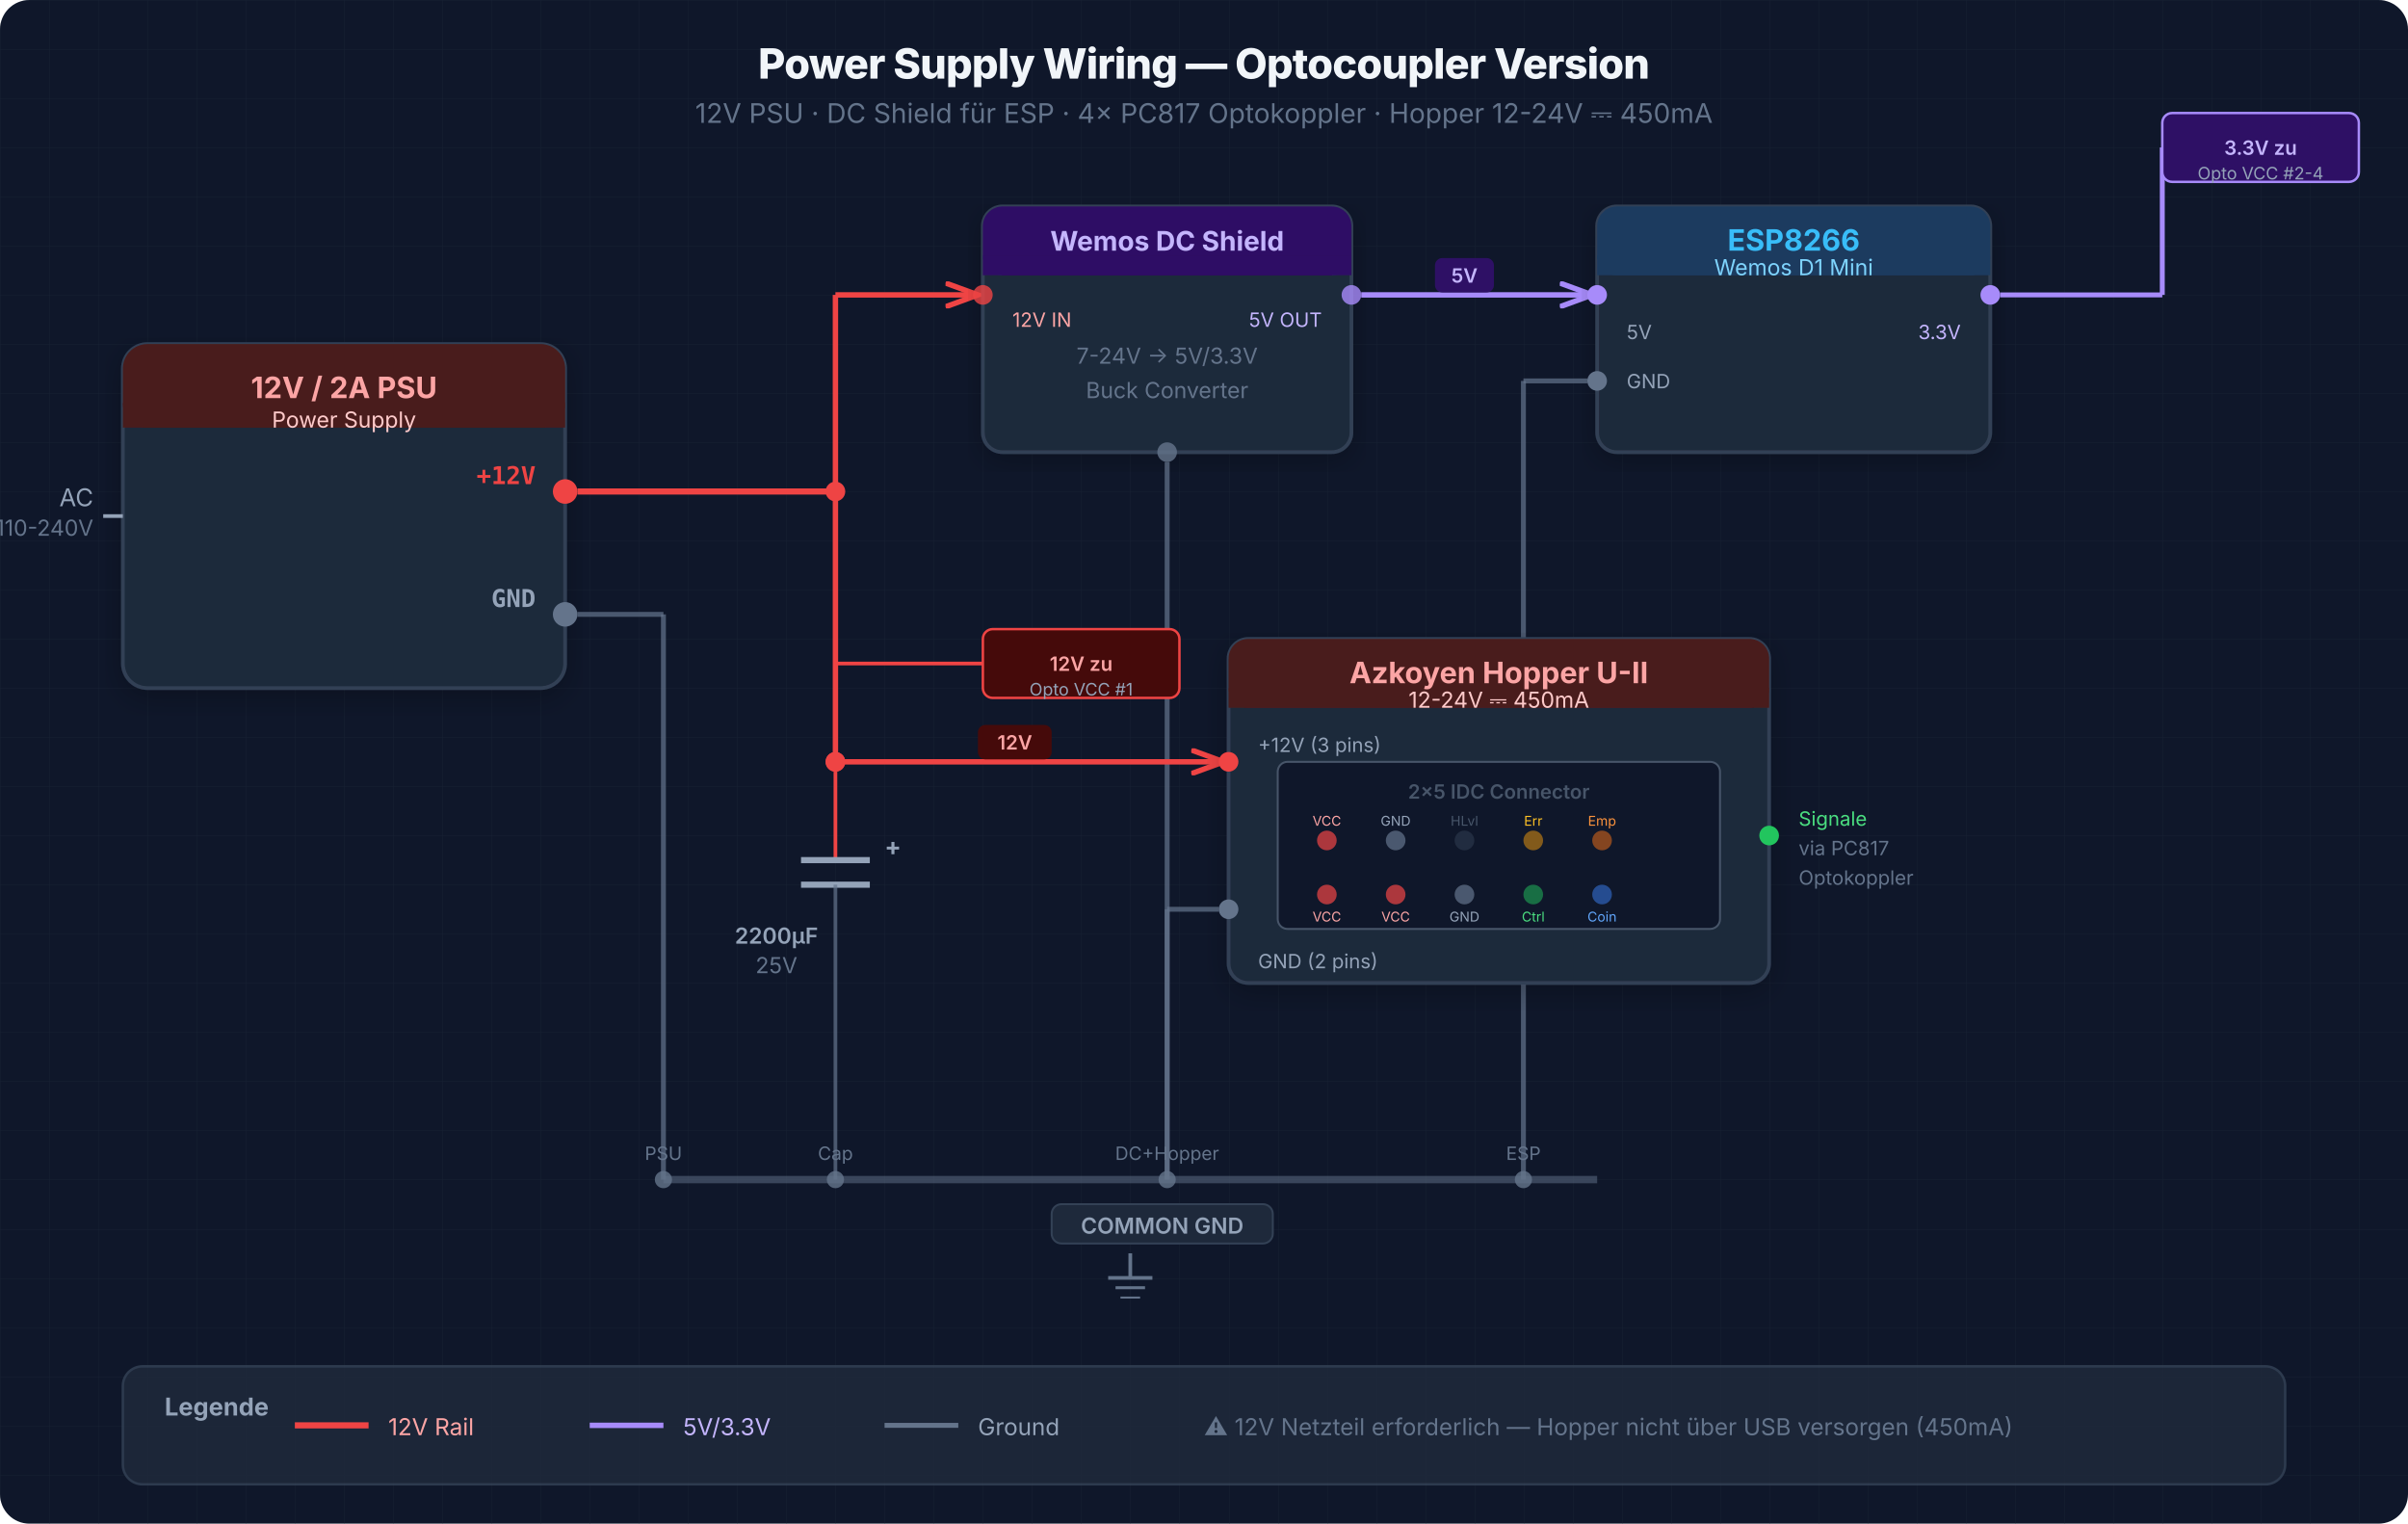
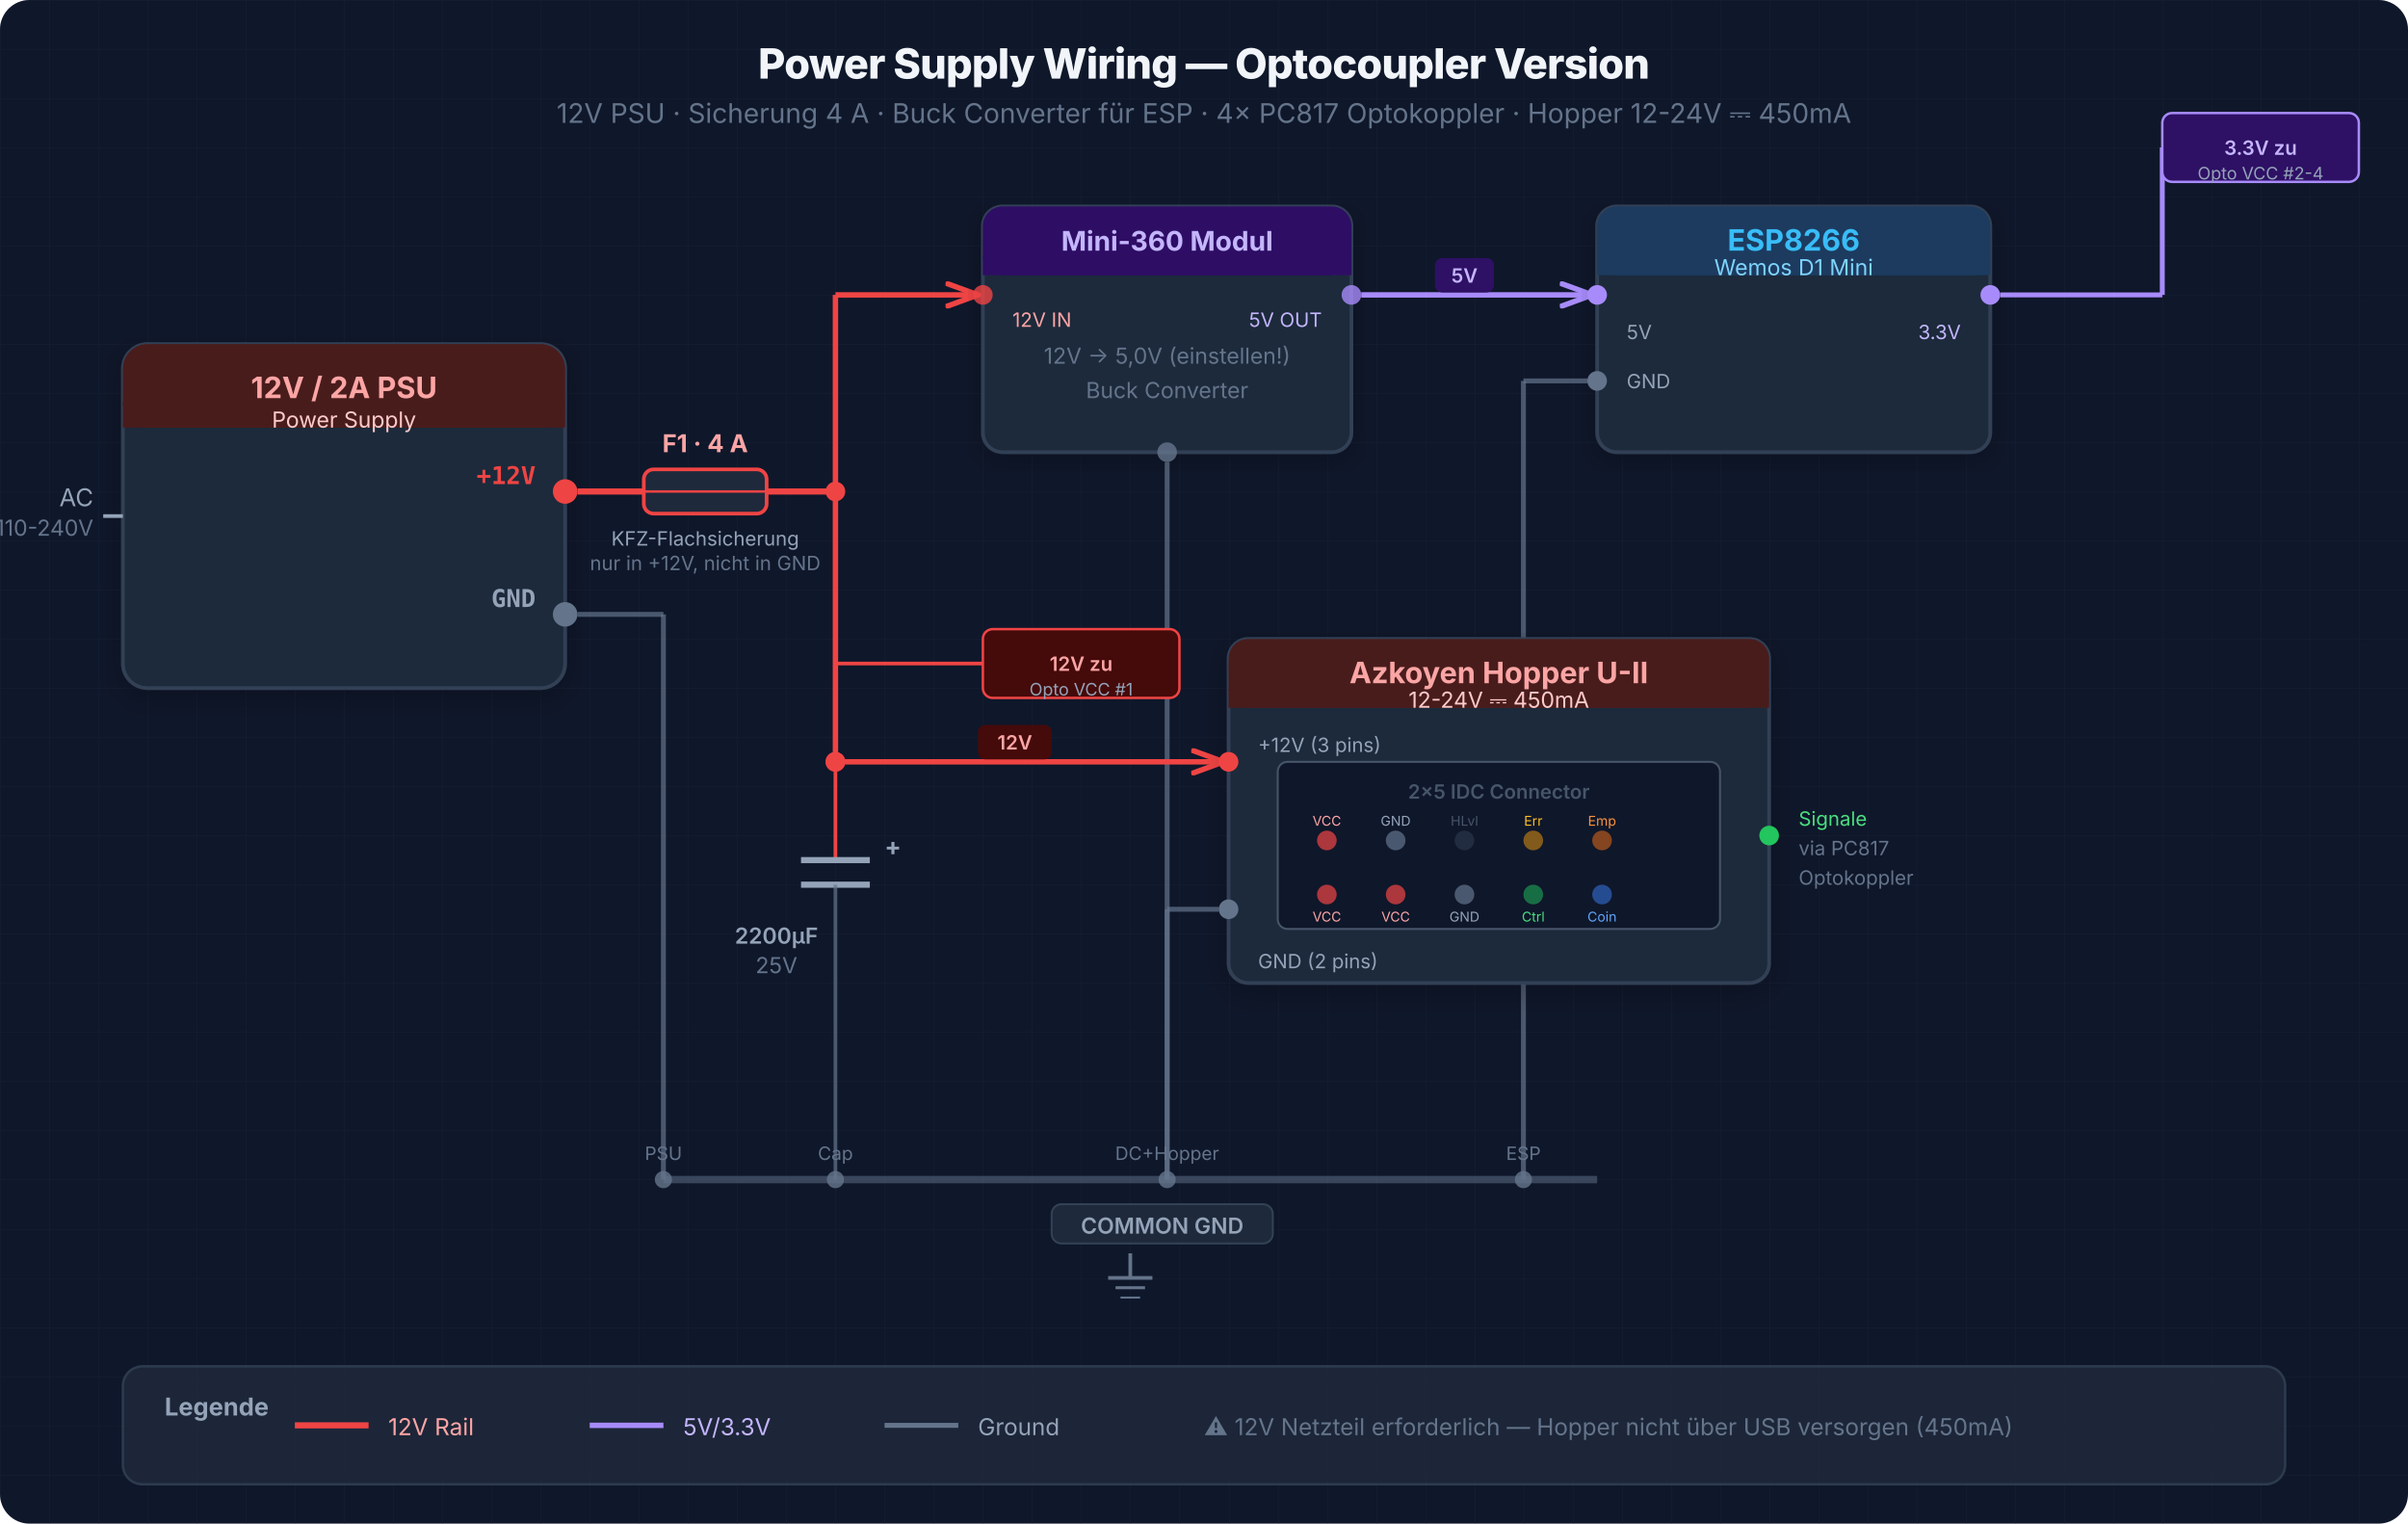
<svg xmlns="http://www.w3.org/2000/svg" viewBox="0 0 980 620" width="980" height="620" font-family="Inter, system-ui, -apple-system, sans-serif">
  <defs>
    <filter id="shadow" x="-4%" y="-4%" width="108%" height="112%">
      <feDropShadow dx="0" dy="3" stdDeviation="6" flood-color="#000" flood-opacity="0.25" />
    </filter>
    <marker id="arr-red" markerWidth="7" markerHeight="5" refX="6" refY="2.5" orient="auto">
      <path d="M0,0.3 L6,2.5 L0,4.7" fill="none" stroke="#ef4444" stroke-width="1" />
    </marker>
    <marker id="arr-pur" markerWidth="7" markerHeight="5" refX="6" refY="2.5" orient="auto">
      <path d="M0,0.3 L6,2.5 L0,4.7" fill="none" stroke="#a78bfa" stroke-width="1" />
    </marker>
  </defs>
  <rect width="980" height="620" rx="12" fill="#0f172a" />
  <pattern id="grid" width="20" height="20" patternUnits="userSpaceOnUse">
    <path d="M20,0 L0,0 0,20" fill="none" stroke="#1e293b" stroke-width="0.4" />
  </pattern>
  <rect width="980" height="620" fill="url(#grid)" opacity="0.5" rx="12" />
  <text x="490" y="32" text-anchor="middle" font-size="17" font-weight="800" fill="#f1f5f9" letter-spacing="-0.3">Power Supply Wiring — Optocoupler Version</text>
-   <text x="490" y="50" text-anchor="middle" font-size="11" fill="#64748b">12V PSU · DC Shield für ESP · 4× PC817 Optokoppler · Hopper 12-24V ⎓ 450mA</text>
+   <text x="490" y="50" text-anchor="middle" font-size="11" fill="#64748b">12V PSU · Sicherung 4 A · Buck Converter für ESP · 4× PC817 Optokoppler · Hopper 12-24V ⎓ 450mA</text>
  <g filter="url(#shadow)">
    <rect x="50" y="140" width="180" height="140" rx="10" fill="#1e293b" stroke="#334155" stroke-width="1.5" />
    <rect x="50" y="140" width="180" height="34" rx="10" fill="#4a1d1d" />
    <rect x="50" y="164" width="180" height="10" fill="#4a1d1d" />
    <text x="140" y="162" text-anchor="middle" font-size="12" font-weight="700" fill="#fca5a5">12V / 2A PSU</text>
    <text x="140" y="174" text-anchor="middle" font-size="9" fill="#fecaca">Power Supply</text>
  </g>
  <text x="38" y="206" text-anchor="end" font-size="10" fill="#94a3b8">AC</text>
  <text x="38" y="218" text-anchor="end" font-size="9" fill="#64748b">110-240V</text>
  <line x1="42" y1="210" x2="50" y2="210" stroke="#94a3b8" stroke-width="1.5" />
  <circle cx="230" cy="200" r="5" fill="#ef4444" />
  <text x="218" y="197" text-anchor="end" font-size="10" font-weight="600" fill="#ef4444" font-family="monospace">+12V</text>
  <circle cx="230" cy="250" r="5" fill="#64748b" />
  <text x="218" y="247" text-anchor="end" font-size="10" font-weight="600" fill="#94a3b8" font-family="monospace">GND</text>
-   <line x1="235" y1="200" x2="340" y2="200" stroke="#ef4444" stroke-width="2.5" />
+   <line x1="235" y1="200" x2="262" y2="200" stroke="#ef4444" stroke-width="2.5" />
+   <rect x="262" y="191" width="50" height="18" rx="4" fill="#1e293b" stroke="#ef4444" stroke-width="1.5" />
+   <line x1="262" y1="200" x2="312" y2="200" stroke="#ef4444" stroke-width="1" />
+   <line x1="312" y1="200" x2="340" y2="200" stroke="#ef4444" stroke-width="2.5" />
+   <text x="287" y="184" text-anchor="middle" font-size="10" font-weight="700" fill="#fca5a5">F1 · 4 A</text>
+   <text x="287" y="222" text-anchor="middle" font-size="8" fill="#94a3b8">KFZ-Flachsicherung</text>
+   <text x="287" y="232" text-anchor="middle" font-size="8" fill="#64748b">nur in +12V, nicht in GND</text>
  <circle cx="340" cy="200" r="4" fill="#ef4444" />
  <line x1="340" y1="200" x2="340" y2="120" stroke="#ef4444" stroke-width="2.2" />
  <line x1="340" y1="120" x2="398" y2="120" stroke="#ef4444" stroke-width="2.2" marker-end="url(#arr-red)" />
  <g filter="url(#shadow)">
    <rect x="400" y="84" width="150" height="100" rx="8" fill="#1e293b" stroke="#334155" stroke-width="1.5" />
    <rect x="400" y="84" width="150" height="28" rx="8" fill="#2e1065" />
    <rect x="400" y="104" width="150" height="8" fill="#2e1065" />
-     <text x="475" y="102" text-anchor="middle" font-size="11" font-weight="700" fill="#c4b5fd">Wemos DC Shield</text>
-     <text x="475" y="148" text-anchor="middle" font-size="9" fill="#64748b">7-24V → 5V/3.3V</text>
+     <text x="475" y="102" text-anchor="middle" font-size="11" font-weight="700" fill="#c4b5fd">Mini-360 Modul</text>
+     <text x="475" y="148" text-anchor="middle" font-size="9" fill="#64748b">12V → 5,0V (einstellen!)</text>
    <text x="475" y="162" text-anchor="middle" font-size="9" fill="#64748b">Buck Converter</text>
  </g>
  <circle cx="400" cy="120" r="4" fill="#ef4444" opacity="0.8" />
  <text x="412" y="133" font-size="8" fill="#fca5a5">12V IN</text>
  <circle cx="550" cy="120" r="4" fill="#a78bfa" opacity="0.8" />
  <text x="538" y="133" text-anchor="end" font-size="8" fill="#c4b5fd">5V OUT</text>
  <circle cx="475" cy="184" r="4" fill="#64748b" opacity="0.8" />
  <line x1="554" y1="120" x2="648" y2="120" stroke="#a78bfa" stroke-width="2.2" marker-end="url(#arr-pur)" />
  <rect x="584" y="105" width="24" height="14" rx="3" fill="#2e1065" />
  <text x="596" y="115" text-anchor="middle" font-size="8" font-weight="600" fill="#c4b5fd">5V</text>
  <g filter="url(#shadow)">
    <rect x="650" y="84" width="160" height="100" rx="8" fill="#1e293b" stroke="#334155" stroke-width="1.5" />
    <rect x="650" y="84" width="160" height="28" rx="8" fill="#1e3a5f" />
    <rect x="650" y="104" width="160" height="8" fill="#1e3a5f" />
    <text x="730" y="102" text-anchor="middle" font-size="12" font-weight="700" fill="#38bdf8">ESP8266</text>
    <text x="730" y="112" text-anchor="middle" font-size="9" fill="#7dd3fc">Wemos D1 Mini</text>
  </g>
  <circle cx="650" cy="120" r="4" fill="#a78bfa" />
  <text x="662" y="138" font-size="8" fill="#94a3b8">5V</text>
  <circle cx="650" cy="155" r="4" fill="#64748b" />
  <text x="662" y="158" font-size="8" fill="#94a3b8">GND</text>
  <circle cx="810" cy="120" r="4" fill="#a78bfa" />
  <text x="798" y="138" text-anchor="end" font-size="8" fill="#c4b5fd">3.3V</text>
  <line x1="646" y1="155" x2="620" y2="155" stroke="#64748b" stroke-width="2" opacity="0.7" />
  <line x1="620" y1="155" x2="620" y2="480" stroke="#64748b" stroke-width="2" opacity="0.7" />
  <line x1="475" y1="188" x2="475" y2="480" stroke="#64748b" stroke-width="2" opacity="0.7" />
  <line x1="814" y1="120" x2="880" y2="120" stroke="#a78bfa" stroke-width="2" />
  <line x1="880" y1="120" x2="880" y2="60" stroke="#a78bfa" stroke-width="2" />
  <line x1="880" y1="60" x2="920" y2="60" stroke="#a78bfa" stroke-width="2" />
  <rect x="880" y="46" width="80" height="28" rx="4" fill="#2e1065" stroke="#a78bfa" stroke-width="1" />
  <text x="920" y="63" text-anchor="middle" font-size="8" font-weight="600" fill="#c4b5fd">3.3V zu</text>
  <text x="920" y="73" text-anchor="middle" font-size="7" fill="#94a3b8">Opto VCC #2-4</text>
  <line x1="340" y1="200" x2="340" y2="310" stroke="#ef4444" stroke-width="2.2" />
  <line x1="340" y1="310" x2="498" y2="310" stroke="#ef4444" stroke-width="2.2" marker-end="url(#arr-red)" />
  <rect x="398" y="295" width="30" height="14" rx="3" fill="#450a0a" />
  <text x="413" y="305" text-anchor="middle" font-size="8" font-weight="600" fill="#fca5a5">12V</text>
  <circle cx="340" cy="310" r="4" fill="#ef4444" />
  <line x1="340" y1="314" x2="340" y2="350" stroke="#ef4444" stroke-width="1.5" />
  <line x1="326" y1="350" x2="354" y2="350" stroke="#94a3b8" stroke-width="2.5" />
  <line x1="326" y1="360" x2="354" y2="360" stroke="#94a3b8" stroke-width="2.5" />
  <text x="360" y="348" font-size="10" font-weight="700" fill="#94a3b8">+</text>
  <text x="316" y="384" text-anchor="middle" font-size="9" font-weight="600" fill="#94a3b8">2200µF</text>
  <text x="316" y="396" text-anchor="middle" font-size="9" fill="#64748b">25V</text>
  <line x1="340" y1="360" x2="340" y2="480" stroke="#64748b" stroke-width="1.5" opacity="0.7" />
  <circle cx="340" cy="310" r="4" fill="#ef4444" />
  <line x1="340" y1="295" x2="340" y2="270" stroke="#ef4444" stroke-width="1.5" />
  <line x1="340" y1="270" x2="440" y2="270" stroke="#ef4444" stroke-width="1.5" />
  <rect x="400" y="256" width="80" height="28" rx="4" fill="#450a0a" stroke="#ef4444" stroke-width="1" />
  <text x="440" y="273" text-anchor="middle" font-size="8" font-weight="600" fill="#fca5a5">12V zu</text>
  <text x="440" y="283" text-anchor="middle" font-size="7" fill="#94a3b8">Opto VCC #1</text>
  <g filter="url(#shadow)">
    <rect x="500" y="260" width="220" height="140" rx="8" fill="#1e293b" stroke="#334155" stroke-width="1.5" />
    <rect x="500" y="260" width="220" height="28" rx="8" fill="#4a1d1d" />
    <rect x="500" y="280" width="220" height="8" fill="#4a1d1d" />
    <text x="610" y="278" text-anchor="middle" font-size="12" font-weight="700" fill="#fca5a5">Azkoyen Hopper U-II</text>
    <text x="610" y="288" text-anchor="middle" font-size="9" fill="#fecaca">12-24V ⎓ 450mA</text>
  </g>
  <rect x="520" y="310" width="180" height="68" rx="4" fill="#0f172a" stroke="#475569" stroke-width="0.8" />
  <text x="610" y="325" text-anchor="middle" font-size="8" font-weight="600" fill="#475569">2×5 IDC Connector</text>
  <circle cx="540" cy="342" r="4" fill="#ef4444" opacity="0.7" />
  <circle cx="568" cy="342" r="4" fill="#64748b" opacity="0.7" />
  <circle cx="596" cy="342" r="4" fill="#334155" opacity="0.5" />
  <circle cx="624" cy="342" r="4" fill="#f59e0b" opacity="0.5" />
  <circle cx="652" cy="342" r="4" fill="#f97316" opacity="0.5" />
  <text x="540" y="336" text-anchor="middle" font-size="5.5" fill="#fca5a5">VCC</text>
  <text x="568" y="336" text-anchor="middle" font-size="5.5" fill="#94a3b8">GND</text>
  <text x="596" y="336" text-anchor="middle" font-size="5.5" fill="#475569">HLvl</text>
  <text x="624" y="336" text-anchor="middle" font-size="5.5" fill="#fbbf24">Err</text>
  <text x="652" y="336" text-anchor="middle" font-size="5.5" fill="#fb923c">Emp</text>
  <circle cx="540" cy="364" r="4" fill="#ef4444" opacity="0.7" />
  <circle cx="568" cy="364" r="4" fill="#ef4444" opacity="0.7" />
  <circle cx="596" cy="364" r="4" fill="#64748b" opacity="0.7" />
  <circle cx="624" cy="364" r="4" fill="#22c55e" opacity="0.5" />
  <circle cx="652" cy="364" r="4" fill="#3b82f6" opacity="0.5" />
  <text x="540" y="375" text-anchor="middle" font-size="5.5" fill="#fca5a5">VCC</text>
  <text x="568" y="375" text-anchor="middle" font-size="5.5" fill="#fca5a5">VCC</text>
  <text x="596" y="375" text-anchor="middle" font-size="5.5" fill="#94a3b8">GND</text>
  <text x="624" y="375" text-anchor="middle" font-size="5.5" fill="#4ade80">Ctrl</text>
  <text x="652" y="375" text-anchor="middle" font-size="5.5" fill="#60a5fa">Coin</text>
  <circle cx="500" cy="310" r="4" fill="#ef4444" />
  <text x="512" y="306" font-size="8" fill="#94a3b8">+12V (3 pins)</text>
  <circle cx="500" cy="370" r="4" fill="#64748b" />
  <text x="512" y="394" font-size="8" fill="#94a3b8">GND (2 pins)</text>
  <circle cx="720" cy="340" r="4" fill="#22c55e" />
  <text x="732" y="336" font-size="8" fill="#4ade80">Signale</text>
  <text x="732" y="348" font-size="8" fill="#64748b">via PC817</text>
  <text x="732" y="360" font-size="8" fill="#64748b">Optokoppler</text>
  <line x1="496" y1="370" x2="475" y2="370" stroke="#64748b" stroke-width="2" opacity="0.7" />
  <line x1="475" y1="370" x2="475" y2="480" stroke="#64748b" stroke-width="2" opacity="0.7" />
  <line x1="270" y1="480" x2="650" y2="480" stroke="#64748b" stroke-width="3" opacity="0.5" />
  <circle cx="340" cy="480" r="3.5" fill="#64748b" opacity="0.8" />
  <circle cx="475" cy="480" r="3.5" fill="#64748b" opacity="0.8" />
  <circle cx="620" cy="480" r="3.5" fill="#64748b" opacity="0.8" />
  <text x="340" y="472" text-anchor="middle" font-size="7.5" fill="#64748b">Cap</text>
  <text x="475" y="472" text-anchor="middle" font-size="7.5" fill="#64748b">DC+Hopper</text>
  <text x="620" y="472" text-anchor="middle" font-size="7.5" fill="#64748b">ESP</text>
  <line x1="235" y1="250" x2="270" y2="250" stroke="#64748b" stroke-width="2" opacity="0.7" />
  <line x1="270" y1="250" x2="270" y2="480" stroke="#64748b" stroke-width="2" opacity="0.7" />
  <circle cx="270" cy="480" r="3.5" fill="#64748b" opacity="0.8" />
  <text x="270" y="472" text-anchor="middle" font-size="7.5" fill="#64748b">PSU</text>
  <rect x="428" y="490" width="90" height="16" rx="4" fill="#1e293b" stroke="#334155" stroke-width="0.8" />
  <text x="473" y="502" text-anchor="middle" font-size="9" font-weight="600" fill="#94a3b8">COMMON GND</text>
  <line x1="460" y1="510" x2="460" y2="520" stroke="#64748b" stroke-width="1.5" />
  <line x1="451" y1="520" x2="469" y2="520" stroke="#64748b" stroke-width="1.5" />
  <line x1="454" y1="524" x2="466" y2="524" stroke="#64748b" stroke-width="1.2" />
  <line x1="456" y1="528" x2="464" y2="528" stroke="#64748b" stroke-width="0.8" />
  <rect x="50" y="556" width="880" height="48" rx="8" fill="#1e293b" stroke="#334155" stroke-width="1" opacity="0.85" />
  <text x="67" y="576" font-size="10" font-weight="700" fill="#94a3b8">Legende</text>
  <line x1="120" y1="580" x2="150" y2="580" stroke="#ef4444" stroke-width="2.5" />
  <text x="158" y="584" font-size="9.5" fill="#fca5a5">12V Rail</text>
  <line x1="240" y1="580" x2="270" y2="580" stroke="#a78bfa" stroke-width="2.2" />
  <text x="278" y="584" font-size="9.5" fill="#c4b5fd">5V/3.3V</text>
  <line x1="360" y1="580" x2="390" y2="580" stroke="#64748b" stroke-width="2" />
  <text x="398" y="584" font-size="9.5" fill="#94a3b8">Ground</text>
  <text x="490" y="584" font-size="9.5" fill="#64748b">⚠ 12V Netzteil erforderlich — Hopper nicht über USB versorgen (450mA)</text>
</svg>
